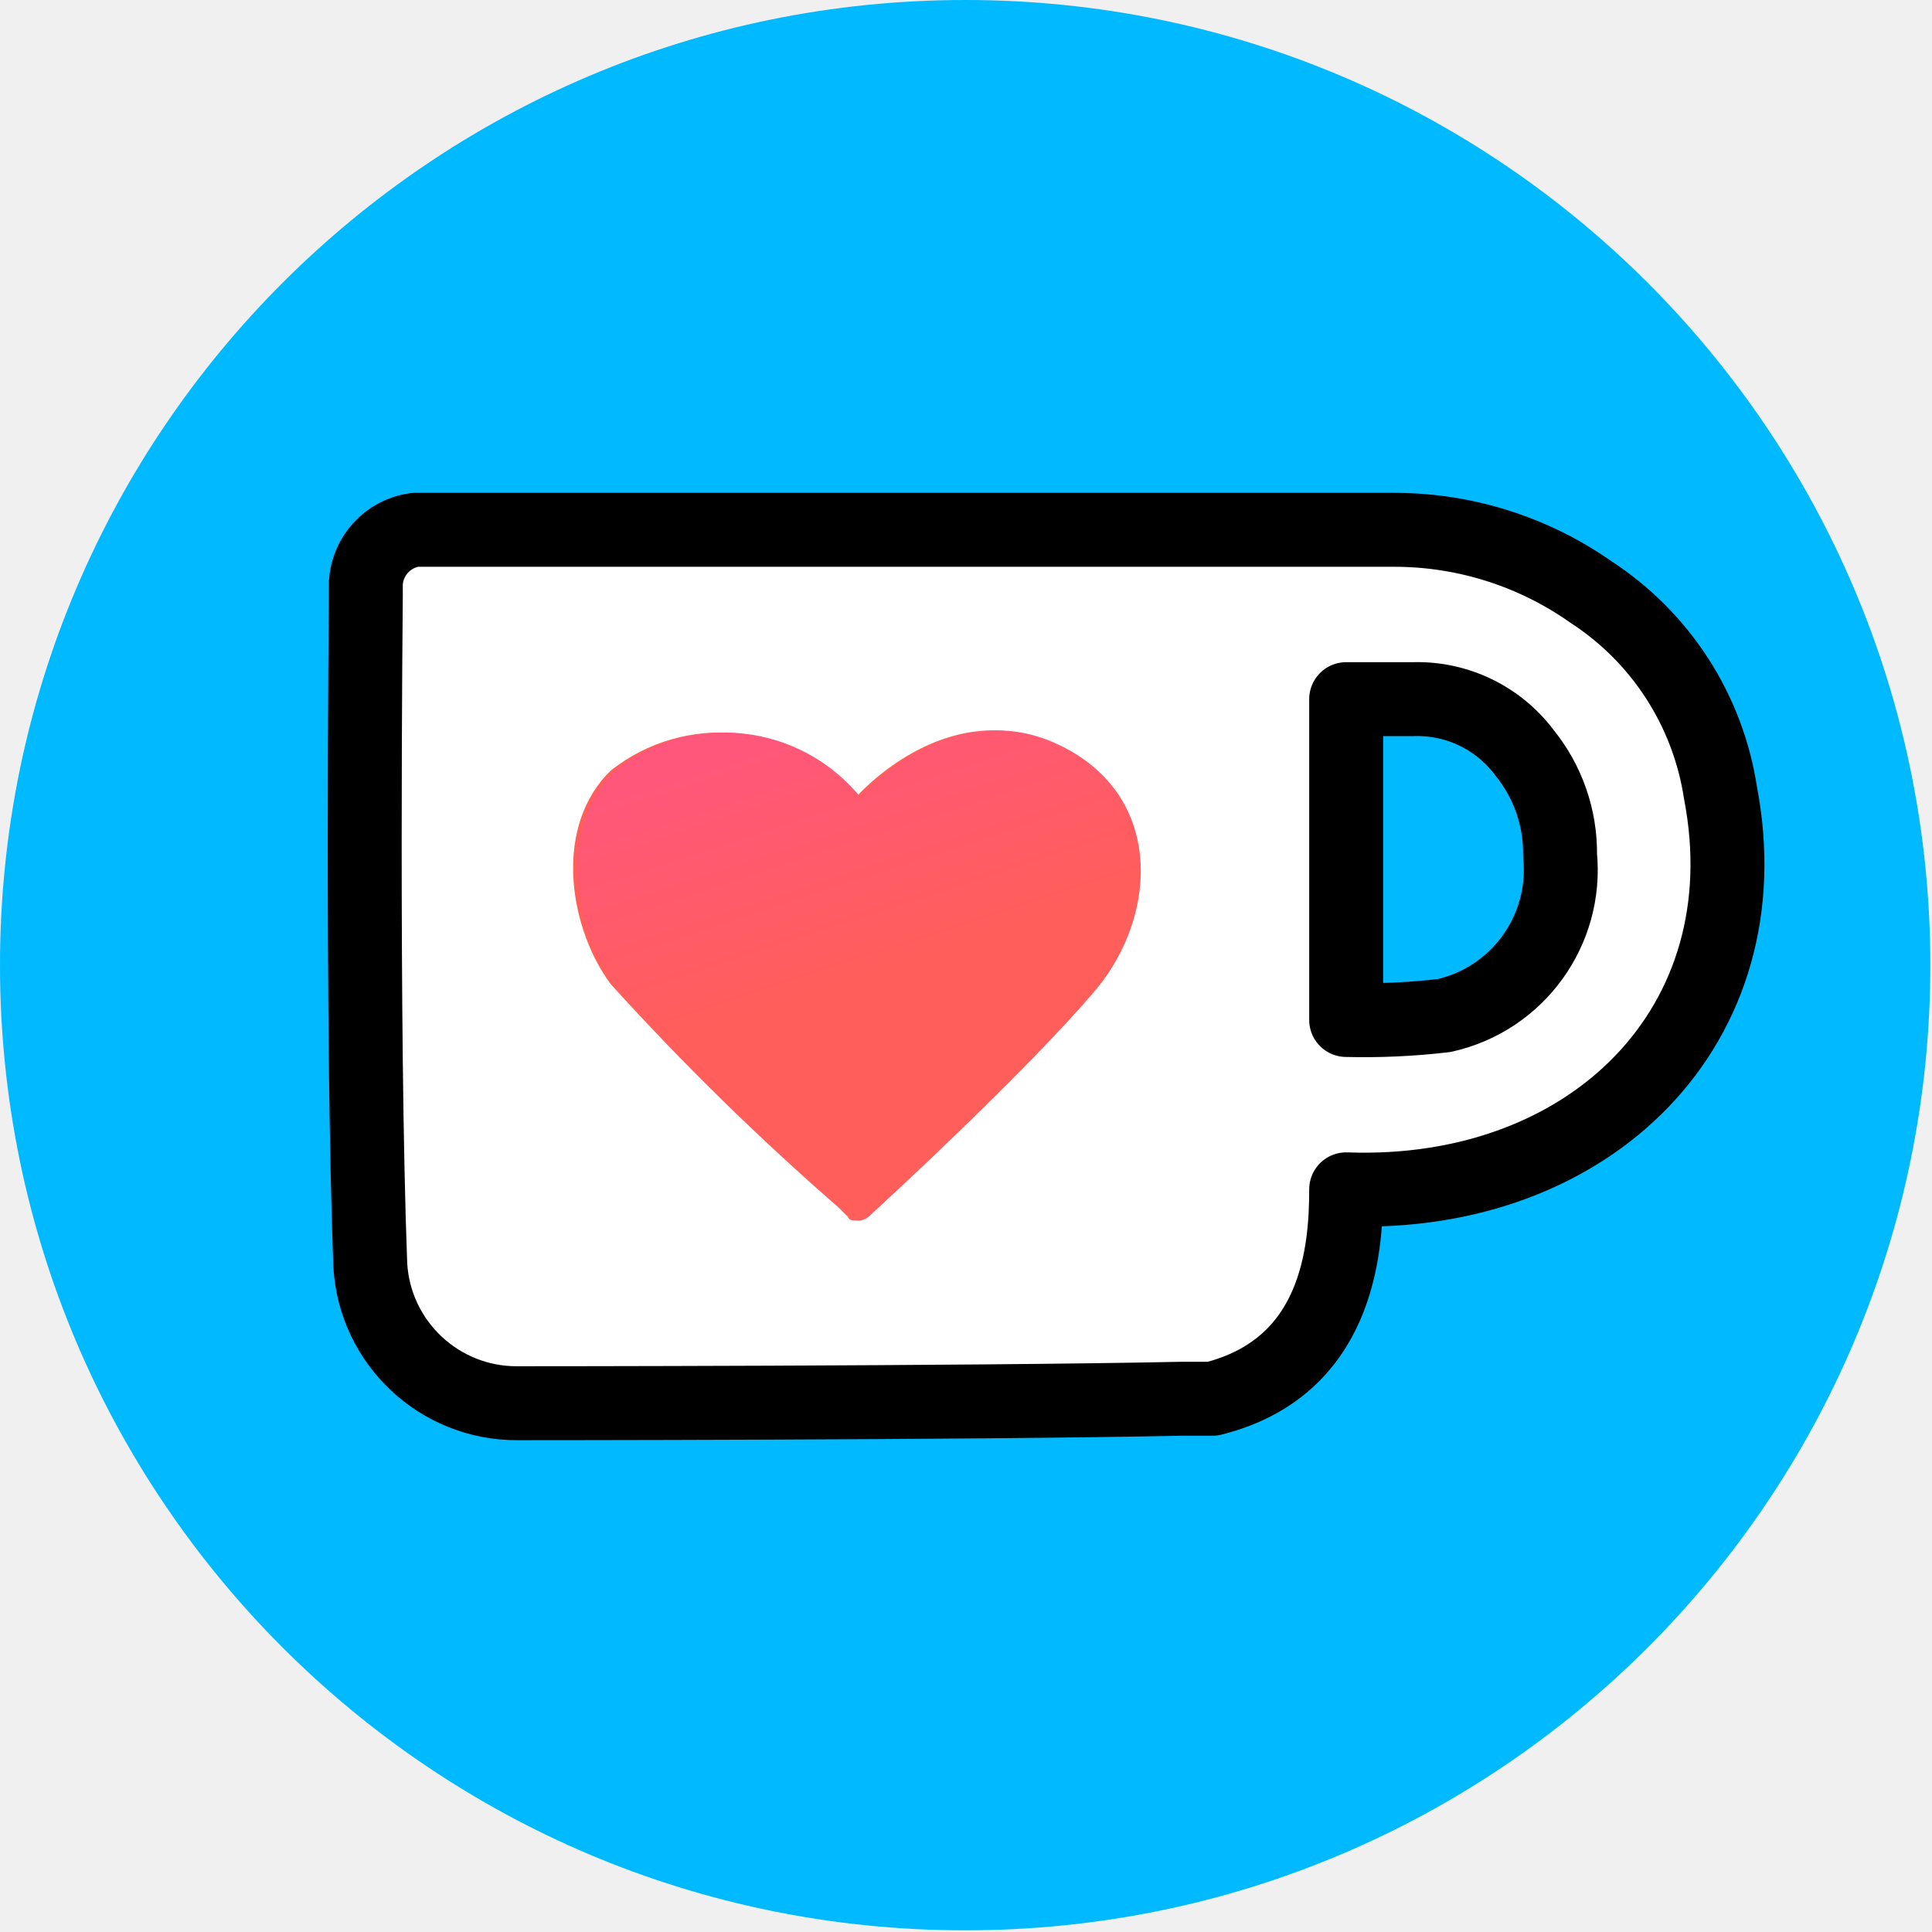
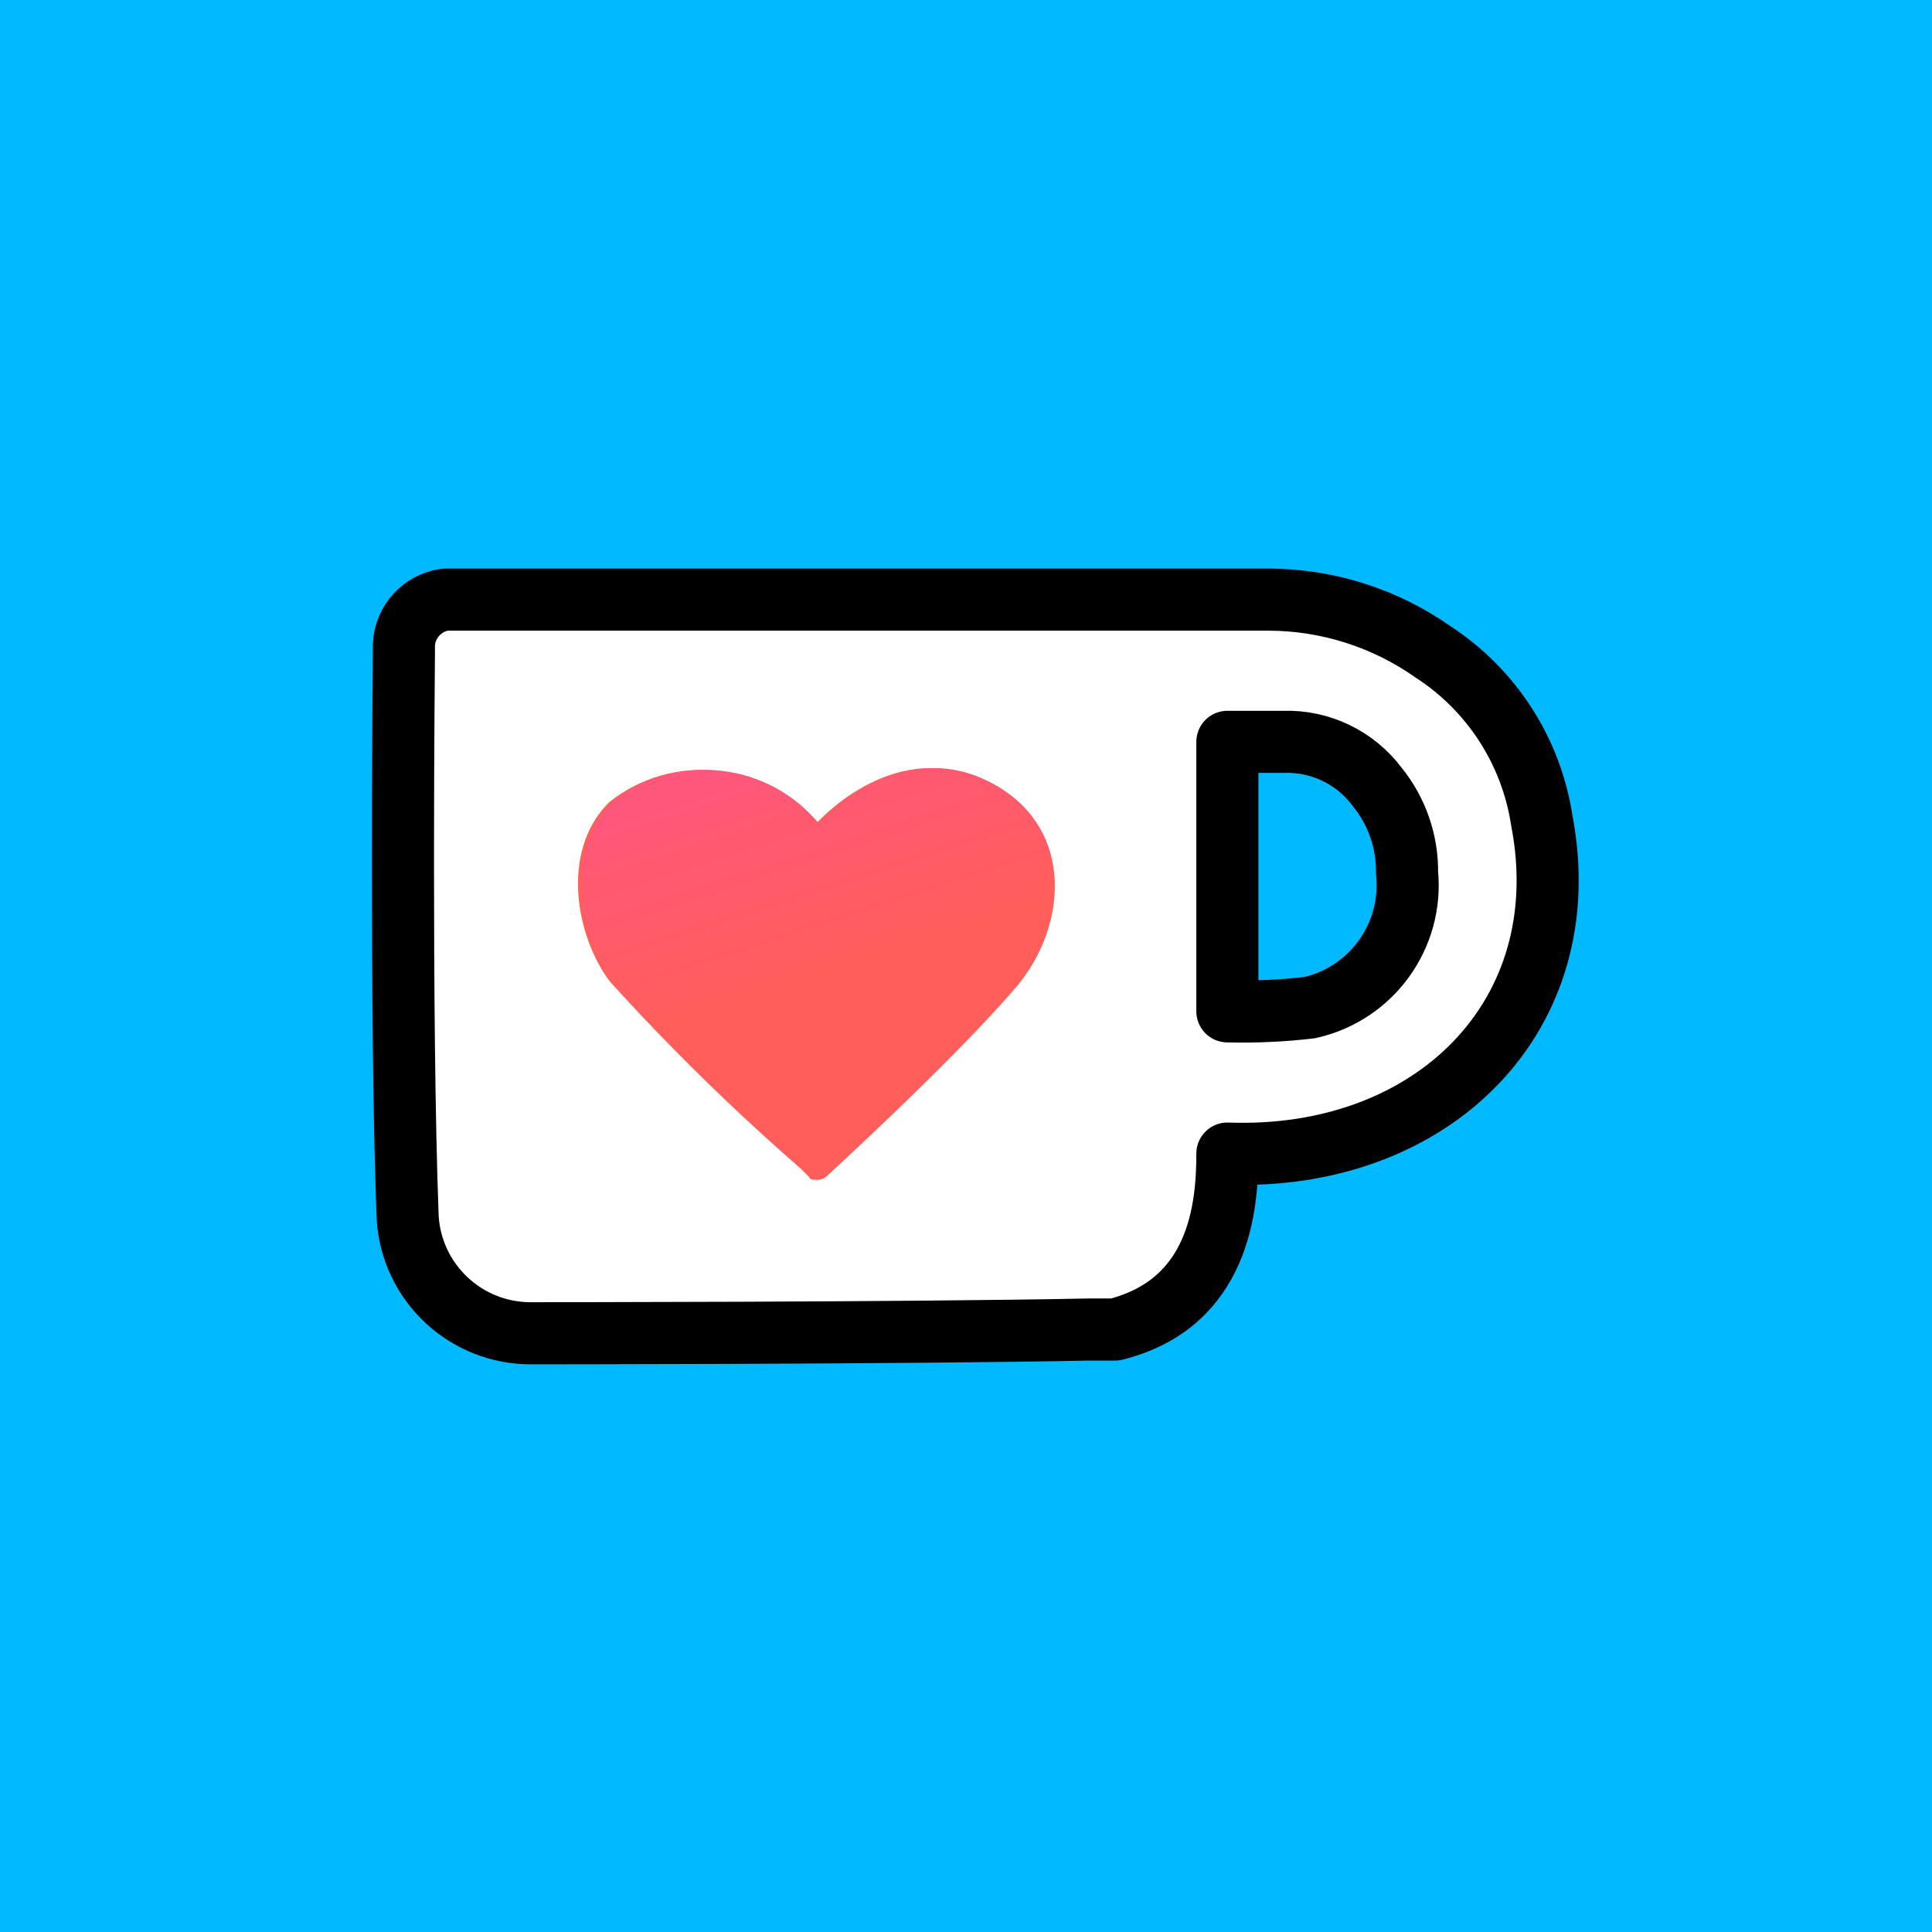
<svg xmlns="http://www.w3.org/2000/svg" viewBox="0 0 784 784" width="784" height="784" fill="none">
-   <circle cx="391.66" cy="391.66" r="391.66" fill="#00B9FE" />
-   <path fill="#fff" stroke="#000" stroke-linecap="round" stroke-linejoin="round" stroke-width="30" d="M586.053 412.101a280 280 0 0 1-39.782 1.808V283.714h27.124a54.25 54.25 0 0 1 45.207 21.699 64.56 64.56 0 0 1 14.466 41.591 60.577 60.577 0 0 1-47.015 65.097m112.112-90.413a118.4 118.4 0 0 0-17.527-46.288 118.4 118.4 0 0 0-34.912-35.084A138.7 138.7 0 0 0 566.162 215H168.343a23.14 23.14 0 0 0-19.891 21.699v5.425s-1.808 175.402 1.808 271.24a59.49 59.49 0 0 0 59.673 56.056s182.635 0 269.432-1.808h12.658c50.631-12.658 54.248-59.673 54.248-84.988 99.455 3.616 169.977-66.906 151.894-160.936" />
-   <path fill="#FF5E5B" d="M343.749 493.473c5.424 1.809 7.233 0 7.233 0s63.289-57.864 92.221-92.221c25.316-30.741 27.124-79.564-16.274-99.455-43.399-19.891-79.564 21.699-79.564 21.699a71.24 71.24 0 0 0-47.503-25.817 71.24 71.24 0 0 0-51.952 14.968l-1.808 1.808c-21.699 23.507-14.466 63.289 1.808 84.989a1088 1088 0 0 0 92.222 90.413z" />
-   <path fill="url(#a)" d="M347.358 495.282a6.69 6.69 0 0 0 5.424-1.809s63.29-57.864 92.222-92.221c25.316-30.741 27.124-79.564-16.274-99.455-43.399-19.891-79.564 21.699-79.564 21.699a71.24 71.24 0 0 0-47.503-25.817 71.24 71.24 0 0 0-51.952 14.968l-1.808 1.808c-21.699 23.507-14.466 63.289 1.808 84.989a1132 1132 0 0 0 94.03 92.221c0 3.617 1.808 3.617 3.617 3.617" />
+   <rect width="784" height="784" fill="#00B9FE" />
+   <g transform="translate(392 392) scale(.84) translate(-420 -392)">
+     <path fill="#fff" stroke="#000" stroke-linecap="round" stroke-linejoin="round" stroke-width="30" d="M586.053 412.101a280 280 0 0 1-39.782 1.808V283.714h27.124a54.25 54.25 0 0 1 45.207 21.699 64.56 64.56 0 0 1 14.466 41.591 60.577 60.577 0 0 1-47.015 65.097m112.112-90.413a118.4 118.4 0 0 0-17.527-46.288 118.4 118.4 0 0 0-34.912-35.084A138.7 138.7 0 0 0 566.162 215H168.343a23.14 23.14 0 0 0-19.891 21.699v5.425s-1.808 175.402 1.808 271.24a59.49 59.49 0 0 0 59.673 56.056s182.635 0 269.432-1.808h12.658c50.631-12.658 54.248-59.673 54.248-84.988 99.455 3.616 169.977-66.906 151.894-160.936" />
+     <path fill="#FF5E5B" d="M343.749 493.473c5.424 1.809 7.233 0 7.233 0s63.289-57.864 92.221-92.221c25.316-30.741 27.124-79.564-16.274-99.455-43.399-19.891-79.564 21.699-79.564 21.699a71.24 71.24 0 0 0-47.503-25.817 71.24 71.24 0 0 0-51.952 14.968l-1.808 1.808c-21.699 23.507-14.466 63.289 1.808 84.989a1088 1088 0 0 0 92.222 90.413z" />
+     <path fill="url(#a)" d="M347.358 495.282a6.69 6.69 0 0 0 5.424-1.809s63.29-57.864 92.222-92.221c25.316-30.741 27.124-79.564-16.274-99.455-43.399-19.891-79.564 21.699-79.564 21.699a71.24 71.24 0 0 0-47.503-25.817 71.24 71.24 0 0 0-51.952 14.968l-1.808 1.808c-21.699 23.507-14.466 63.289 1.808 84.989a1132 1132 0 0 0 94.03 92.221c0 3.617 1.808 3.617 3.617 3.617" />
+   </g>
  <defs>
    <linearGradient id="a" x1="286.057" x2="361.1" y1="162.38" y2="392.753" gradientUnits="userSpaceOnUse">
      <stop stop-color="#FF4EA3" />
      <stop offset="1" stop-color="#FF5E5B" />
    </linearGradient>
  </defs>
</svg>
